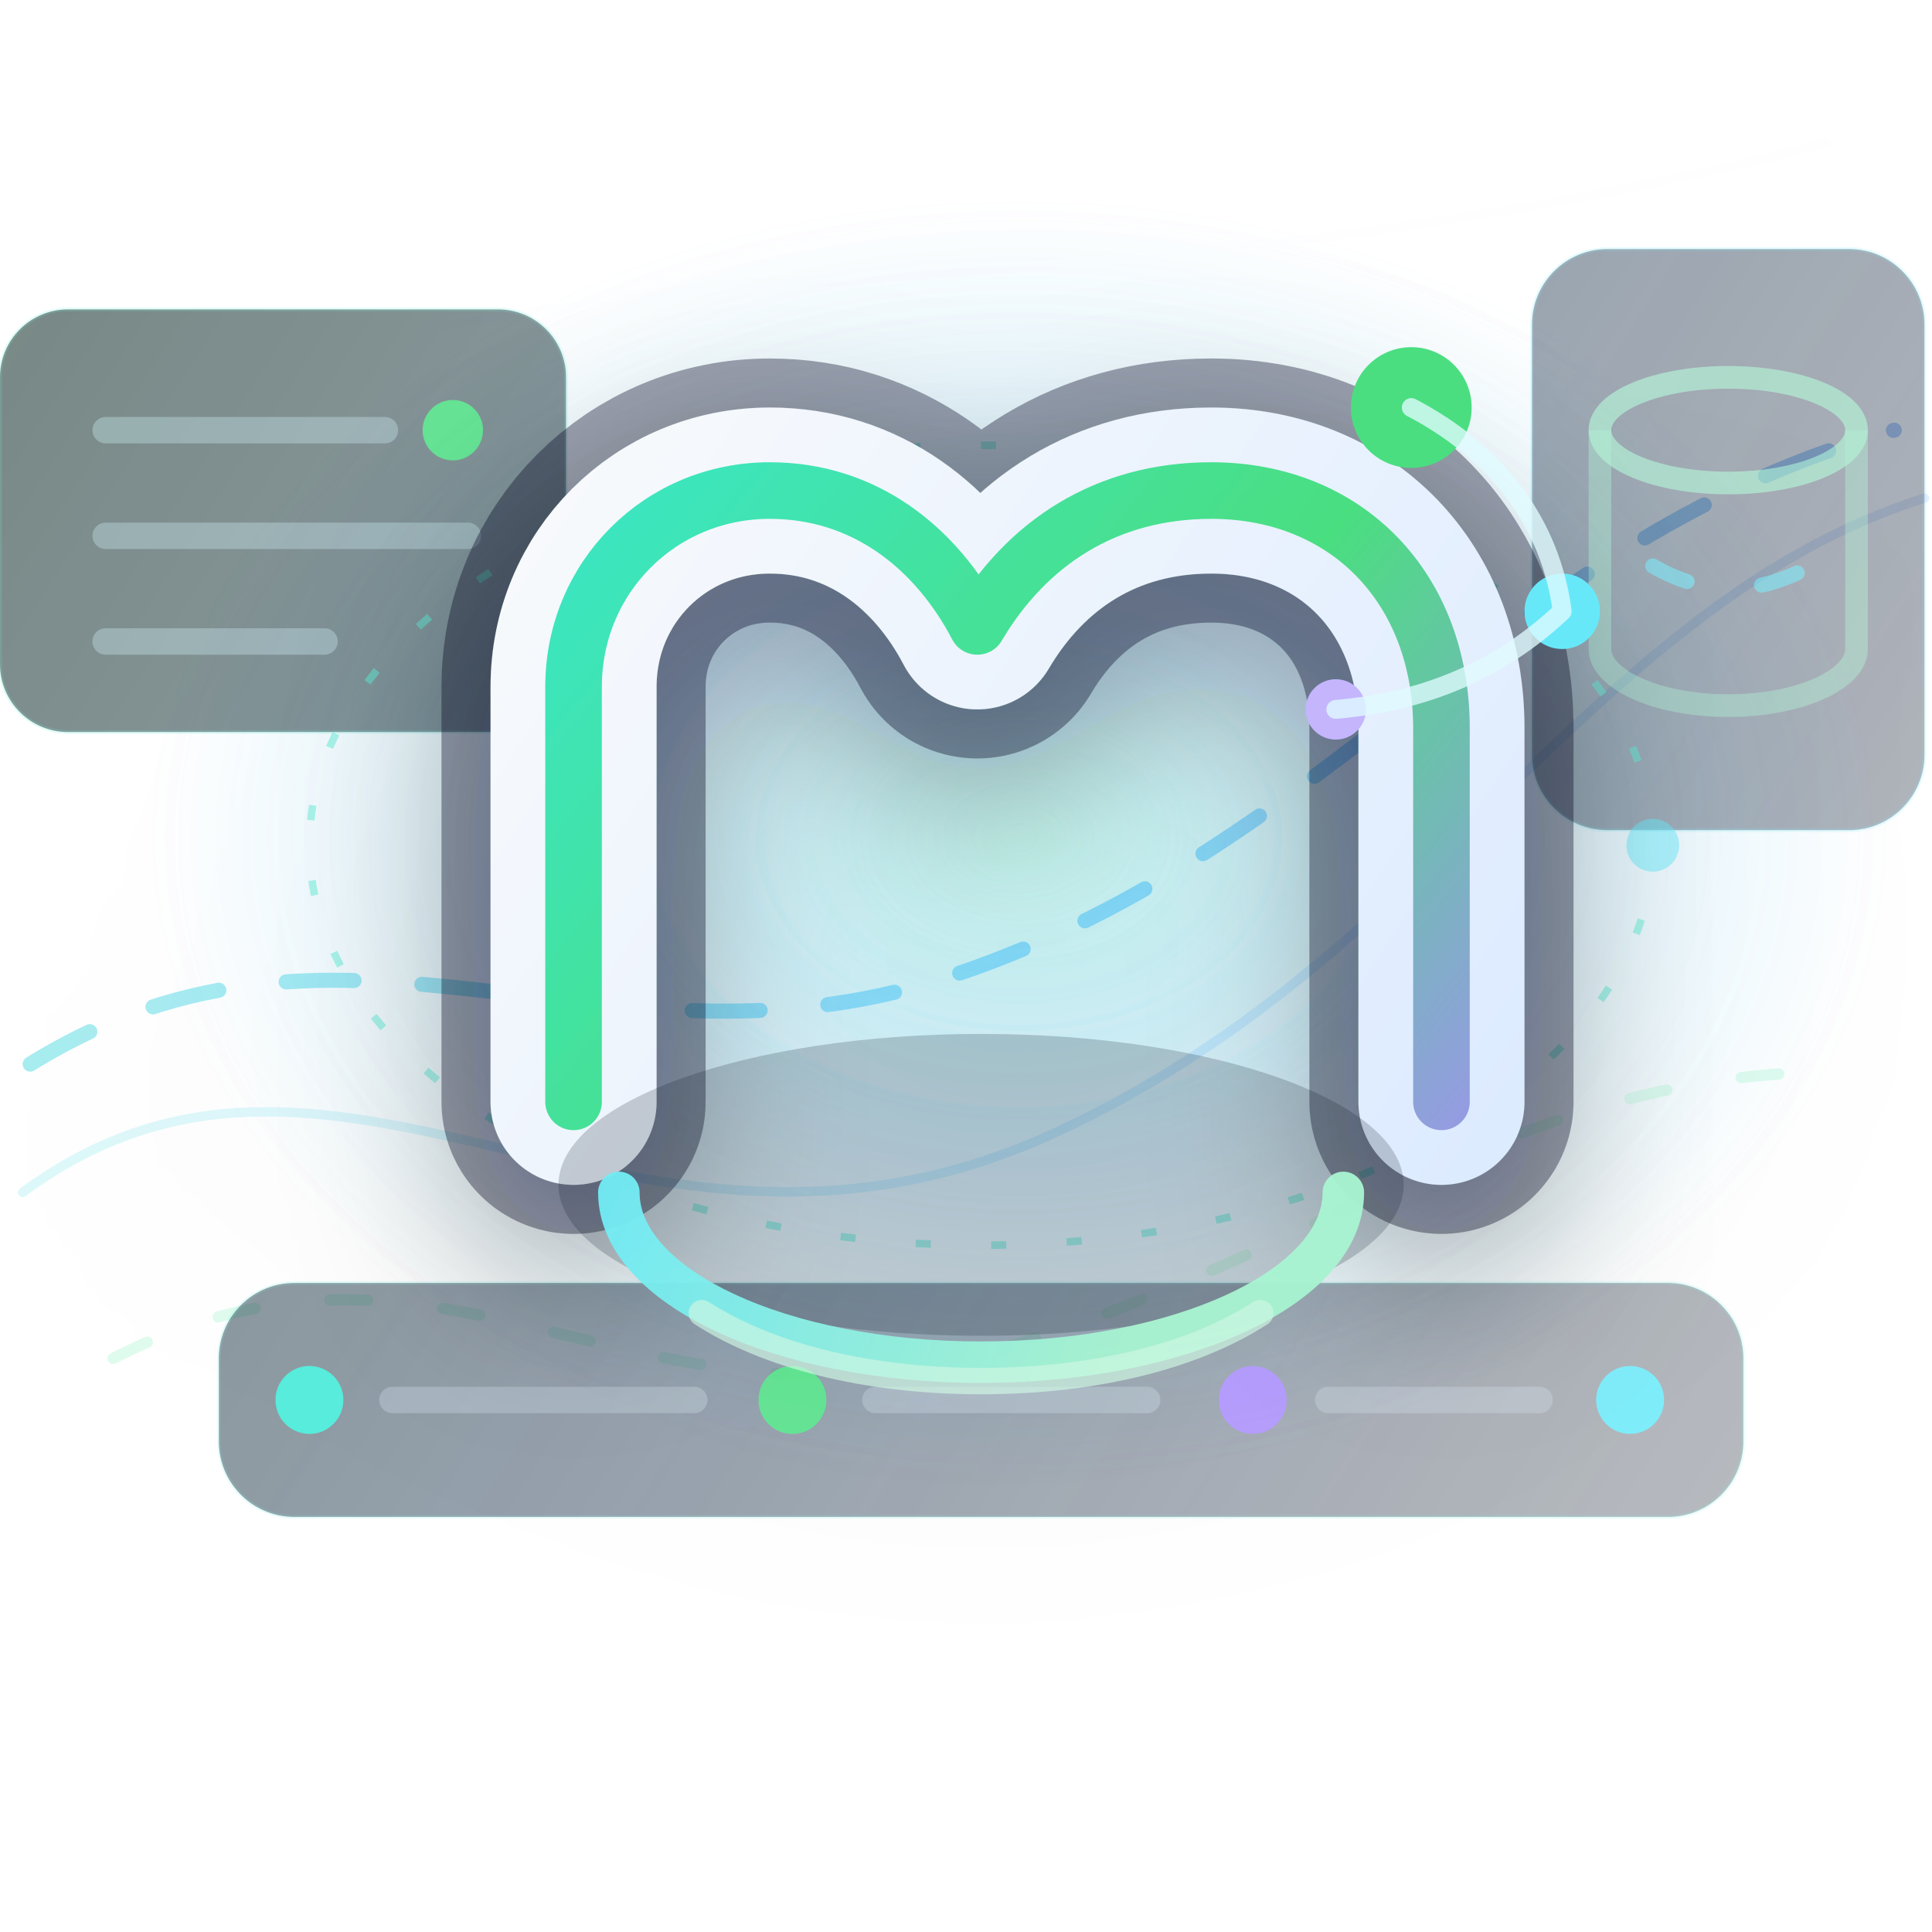
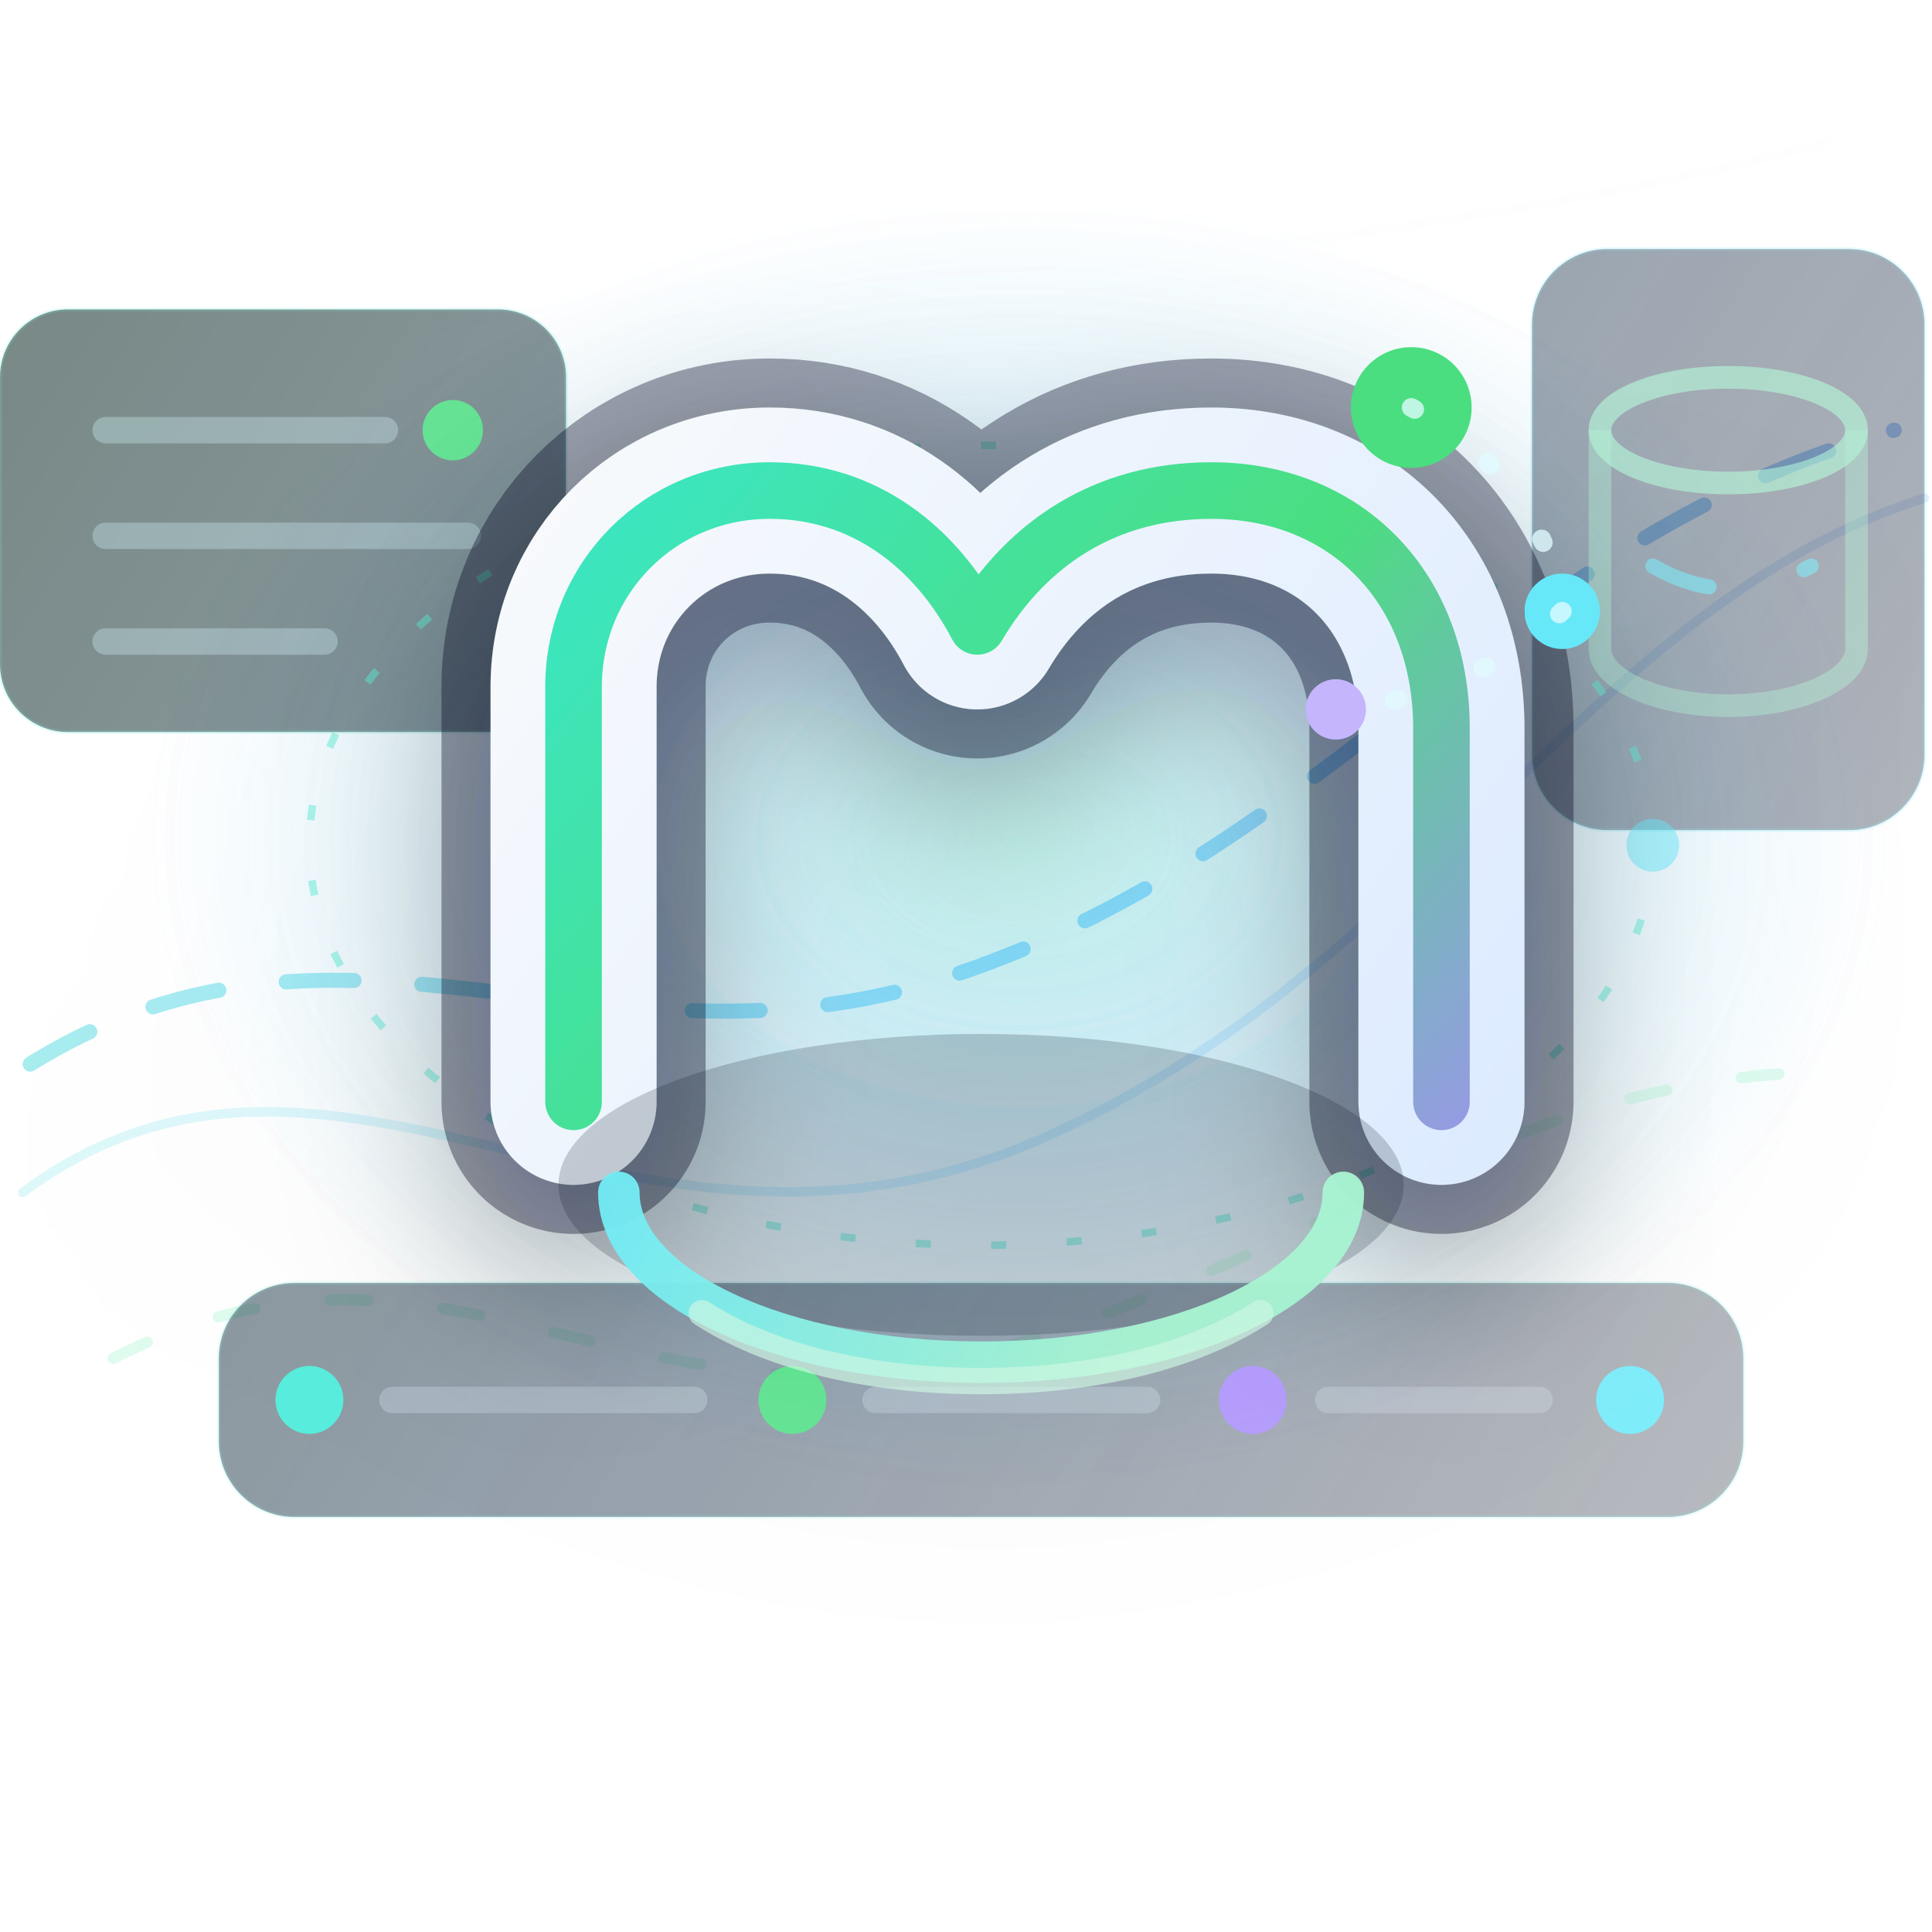
<svg xmlns="http://www.w3.org/2000/svg" viewBox="64 36 512 512" role="img" aria-labelledby="title desc">
  <defs>
    <style>
      .flow-line {
        stroke-dasharray: 18 18;
-         animation: dash 14s linear infinite;
+         animation: dash 9s linear infinite, flow-glow 4.8s ease-in-out infinite;
      }

      .flow-line-slow {
        stroke-dasharray: 10 20;
-         animation: dash 20s linear infinite reverse;
+         animation: dash 15s linear infinite reverse, flow-glow 6.4s ease-in-out infinite reverse;
      }

      .float {
        animation: float 7s ease-in-out infinite;
      }

      .pulse {
        animation: pulse 3.2s ease-in-out infinite;
      }

      .pulse-delay {
        animation: pulse 3.2s ease-in-out 1.1s infinite;
+       }
+ 
+       .pulse-late {
+         animation: pulse 3.2s ease-in-out 2.1s infinite;
+       }
+ 
+       .signal-link {
+         stroke-dasharray: 1 24;
+         animation: signal 3.8s ease-in-out infinite;
+       }
+ 
+       .signal-link-delay {
+         stroke-dasharray: 1 24;
+         animation: signal 3.8s ease-in-out 1.2s infinite;
+       }
+ 
+       .db-current {
+         stroke-dasharray: 16 26;
+         animation: dash 6.8s linear infinite reverse, flow-glow 4.2s ease-in-out infinite;
      }

      .orbit {
        transform-box: fill-box;
        transform-origin: center;
-         animation: orbit 18s linear infinite;
+         animation: orbit 22s linear infinite;
      }

      @keyframes dash {
        to {
          stroke-dashoffset: -144;
        }
      }

+       @keyframes flow-glow {
+         0%,
+         100% {
+           opacity: 0.42;
+         }
+         50% {
+           opacity: 0.82;
+         }
+       }
+ 
      @keyframes float {
        0%,
        100% {
          transform: translateY(0);
        }
        50% {
          transform: translateY(-10px);
        }
      }

      @keyframes pulse {
        0%,
        100% {
          opacity: 0.62;
          transform: scale(1);
        }
        50% {
          opacity: 1;
          transform: scale(1.08);
        }
      }

      @keyframes orbit {
        to {
          transform: rotate(360deg);
+         }
+       }
+ 
+       @keyframes signal {
+         0% {
+           opacity: 0.24;
+           stroke-dashoffset: 34;
+         }
+         42% {
+           opacity: 0.86;
+         }
+         100% {
+           opacity: 0.24;
+           stroke-dashoffset: -34;
        }
      }

      @media (prefers-reduced-motion: reduce) {
        .flow-line,
        .flow-line-slow,
        .float,
        .pulse,
        .pulse-delay,
+         .pulse-late,
+         .signal-link,
+         .signal-link-delay,
+         .db-current,
        .orbit {
          animation: none;
        }
      }
    </style>
    <linearGradient id="stroke-main" x1="186" y1="146" x2="462" y2="370" gradientUnits="userSpaceOnUse">
      <stop offset="0" stop-color="#38E8D4" />
      <stop offset="0.56" stop-color="#4ADE80" />
      <stop offset="1" stop-color="#A78BFA" />
    </linearGradient>
    <linearGradient id="stroke-soft" x1="198" y1="166" x2="458" y2="340" gradientUnits="userSpaceOnUse">
      <stop offset="0" stop-color="#F8FAFC" />
      <stop offset="1" stop-color="#DDEBFF" />
    </linearGradient>
    <linearGradient id="data-arc" x1="208" y1="330" x2="420" y2="420" gradientUnits="userSpaceOnUse">
      <stop offset="0" stop-color="#67E8F9" />
      <stop offset="0.72" stop-color="#A7F3D0" />
    </linearGradient>
    <linearGradient id="panel-line" x1="74" y1="90" x2="556" y2="404" gradientUnits="userSpaceOnUse">
      <stop offset="0" stop-color="#5EEAD4" />
      <stop offset="0.58" stop-color="#38BDF8" />
      <stop offset="1" stop-color="#A78BFA" />
    </linearGradient>
    <linearGradient id="surface" x1="84" y1="92" x2="568" y2="404" gradientUnits="userSpaceOnUse">
      <stop offset="0" stop-color="#05251E" stop-opacity="0.64" />
      <stop offset="0.52" stop-color="#08223F" stop-opacity="0.5" />
      <stop offset="1" stop-color="#0D1426" stop-opacity="0.34" />
    </linearGradient>
    <radialGradient id="core-glow" cx="0" cy="0" r="1" gradientTransform="matrix(230 0 0 170 334 258)" gradientUnits="userSpaceOnUse">
      <stop stop-color="#5EEAD4" stop-opacity="0.32" />
      <stop offset="0.52" stop-color="#0EA5E9" stop-opacity="0.13" />
      <stop offset="1" stop-color="#0EA5E9" stop-opacity="0" />
    </radialGradient>
    <filter id="mark-shadow" x="128" y="82" width="390" height="380" color-interpolation-filters="sRGB" filterUnits="userSpaceOnUse">
      <feDropShadow dx="0" dy="20" stdDeviation="22" flood-color="#020617" flood-opacity="0.34" />
    </filter>
    <filter id="scene-shadow" x="28" y="40" width="584" height="430" color-interpolation-filters="sRGB" filterUnits="userSpaceOnUse">
      <feDropShadow dx="0" dy="24" stdDeviation="30" flood-color="#020617" flood-opacity="0.22" />
    </filter>
  </defs>
  <g filter="url(#scene-shadow)">
    <ellipse cx="330" cy="262" rx="268" ry="188" fill="url(#core-glow)" />
    <path d="M70 352C154 290 232 388 344 336 444 290 486 196 574 168" fill="none" stroke="url(#panel-line)" stroke-width="2.5" stroke-linecap="round" opacity="0.18" />
    <path d="M62 174C170 86 318 132 548 74" fill="none" stroke="#F8FAFC" stroke-width="2.5" stroke-linecap="round" opacity="0.12" />
    <path class="flow-line" d="M72 318C156 266 226 326 318 294 418 260 464 178 566 150" fill="none" stroke="url(#panel-line)" stroke-width="4" stroke-linecap="round" opacity="0.5" />
    <path class="flow-line-slow" d="M94 396C184 350 232 424 334 392 418 366 468 320 552 320" fill="none" stroke="#A7F3D0" stroke-width="3" stroke-linecap="round" opacity="0.36" />
  </g>
  <g opacity="0.84">
    <rect x="64" y="118" width="150" height="112" rx="18" fill="url(#surface)" stroke="#5EEAD4" stroke-opacity="0.18" />
    <path d="M92 150h74M92 178h96M92 206h58" stroke="#CFFAFE" stroke-width="7" stroke-linecap="round" opacity="0.32" />
    <circle class="pulse" cx="184" cy="150" r="8" fill="#4ADE80" />
    <rect x="470" y="102" width="104" height="154" rx="20" fill="url(#surface)" stroke="#67E8F9" stroke-opacity="0.18" />
    <ellipse cx="522" cy="150" rx="34" ry="14" fill="none" stroke="#A7F3D0" stroke-width="6" opacity="0.66" />
    <path d="M488 150v58c0 8 15 15 34 15s34-7 34-15v-58" fill="none" stroke="#A7F3D0" stroke-width="6" opacity="0.4" />
-     <path class="flow-line-slow" d="M502 186c14 8 27 8 42 0" fill="none" stroke="#67E8F9" stroke-width="4" stroke-linecap="round" opacity="0.58" />
+     <path class="db-current" d="M502 186c14 8 27 8 42 0" fill="none" stroke="#67E8F9" stroke-width="4" stroke-linecap="round" opacity="0.58" />
    <rect x="122" y="376" width="404" height="62" rx="20" fill="url(#surface)" stroke="#5EEAD4" stroke-opacity="0.16" />
    <path d="M168 407h80M296 407h72M416 407h56" stroke="#E0F2FE" stroke-width="7" stroke-linecap="round" opacity="0.25" />
    <circle class="pulse-delay" cx="146" cy="407" r="9" fill="#38E8D4" />
    <circle class="pulse" cx="274" cy="407" r="9" fill="#4ADE80" />
-     <circle class="pulse-delay" cx="396" cy="407" r="9" fill="#A78BFA" />
+     <circle class="pulse-late" cx="396" cy="407" r="9" fill="#A78BFA" />
    <circle class="pulse" cx="496" cy="407" r="9" fill="#67E8F9" />
  </g>
  <g class="orbit" opacity="0.5">
    <ellipse cx="324" cy="260" rx="178" ry="106" fill="none" stroke="#5EEAD4" stroke-width="2" stroke-dasharray="4 16" />
    <circle cx="502" cy="260" r="7" fill="#67E8F9" />
  </g>
  <g class="float" filter="url(#mark-shadow)">
    <path d="M216 328V218c0-29 23-52 52-52 25 0 44 15 55 36 13-22 34-36 62-36 36 0 61 26 61 63v99" fill="none" stroke="#04111F" stroke-width="70" stroke-linecap="round" stroke-linejoin="round" opacity="0.36" />
    <path d="M216 328V218c0-29 23-52 52-52 25 0 44 15 55 36 13-22 34-36 62-36 36 0 61 26 61 63v99" fill="none" stroke="url(#stroke-soft)" stroke-width="44" stroke-linecap="round" stroke-linejoin="round" />
    <path d="M216 328V218c0-29 23-52 52-52 25 0 44 15 55 36 13-22 34-36 62-36 36 0 61 26 61 63v99" fill="none" stroke="url(#stroke-main)" stroke-width="15" stroke-linecap="round" stroke-linejoin="round" />
  </g>
  <g class="float" opacity="0.96">
    <ellipse cx="324" cy="350" rx="112" ry="40" fill="#06101F" opacity="0.2" />
    <path d="M228 352c0 25 43 45 96 45s96-20 96-45" fill="none" stroke="url(#data-arc)" stroke-width="11" stroke-linecap="round" />
    <path d="M250 384c17 11 43 18 74 18s57-7 74-18" fill="none" stroke="#D1FAE5" stroke-width="7" stroke-linecap="round" opacity="0.66" />
  </g>
  <g>
    <circle class="pulse" cx="438" cy="144" r="16" fill="#4ADE80" />
    <circle class="pulse-delay" cx="478" cy="198" r="10" fill="#67E8F9" />
-     <circle class="pulse" cx="418" cy="224" r="8" fill="#C4B5FD" />
-     <path d="M438 144c23 12 37 31 40 54M478 198c-17 16-37 24-60 26" fill="none" stroke="#E0FBFF" stroke-width="5" stroke-linecap="round" opacity="0.78" />
+     <circle class="pulse-late" cx="418" cy="224" r="8" fill="#C4B5FD" />
+     <path class="signal-link" d="M438 144c23 12 37 31 40 54" fill="none" stroke="#E0FBFF" stroke-width="5" stroke-linecap="round" opacity="0.78" />
+     <path class="signal-link-delay" d="M478 198c-17 16-37 24-60 26" fill="none" stroke="#E0FBFF" stroke-width="5" stroke-linecap="round" opacity="0.78" />
  </g>
</svg>
